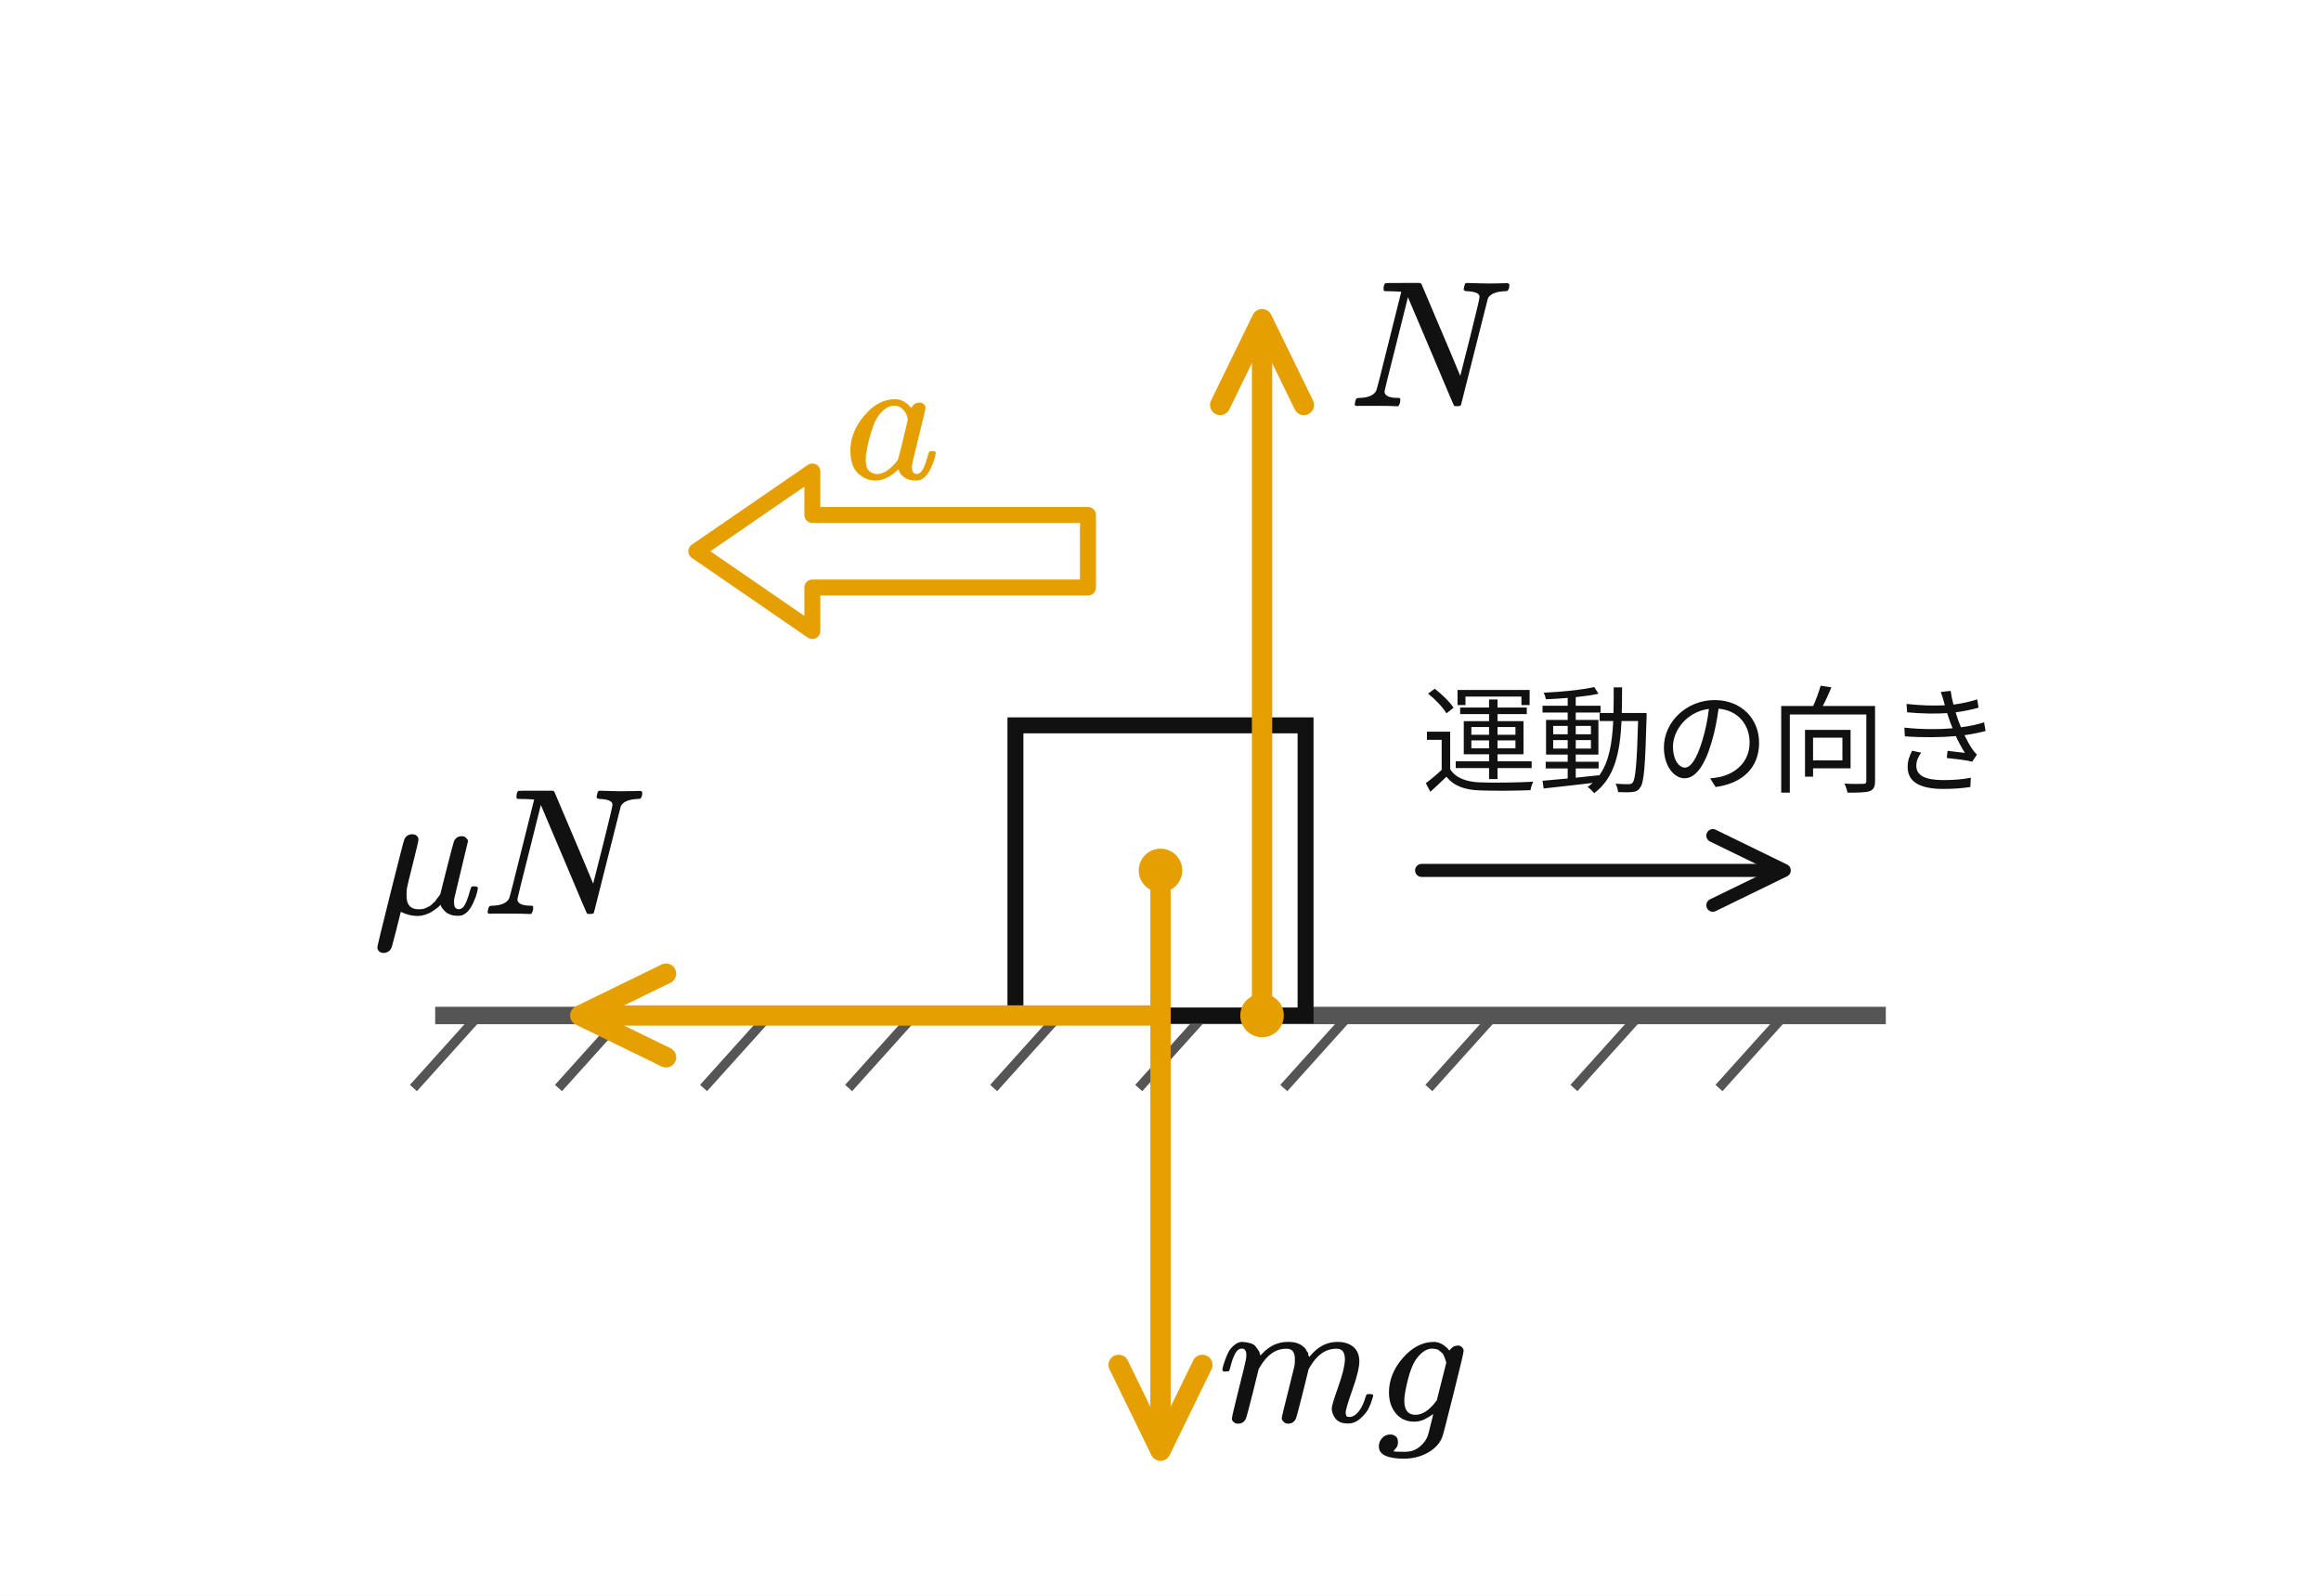
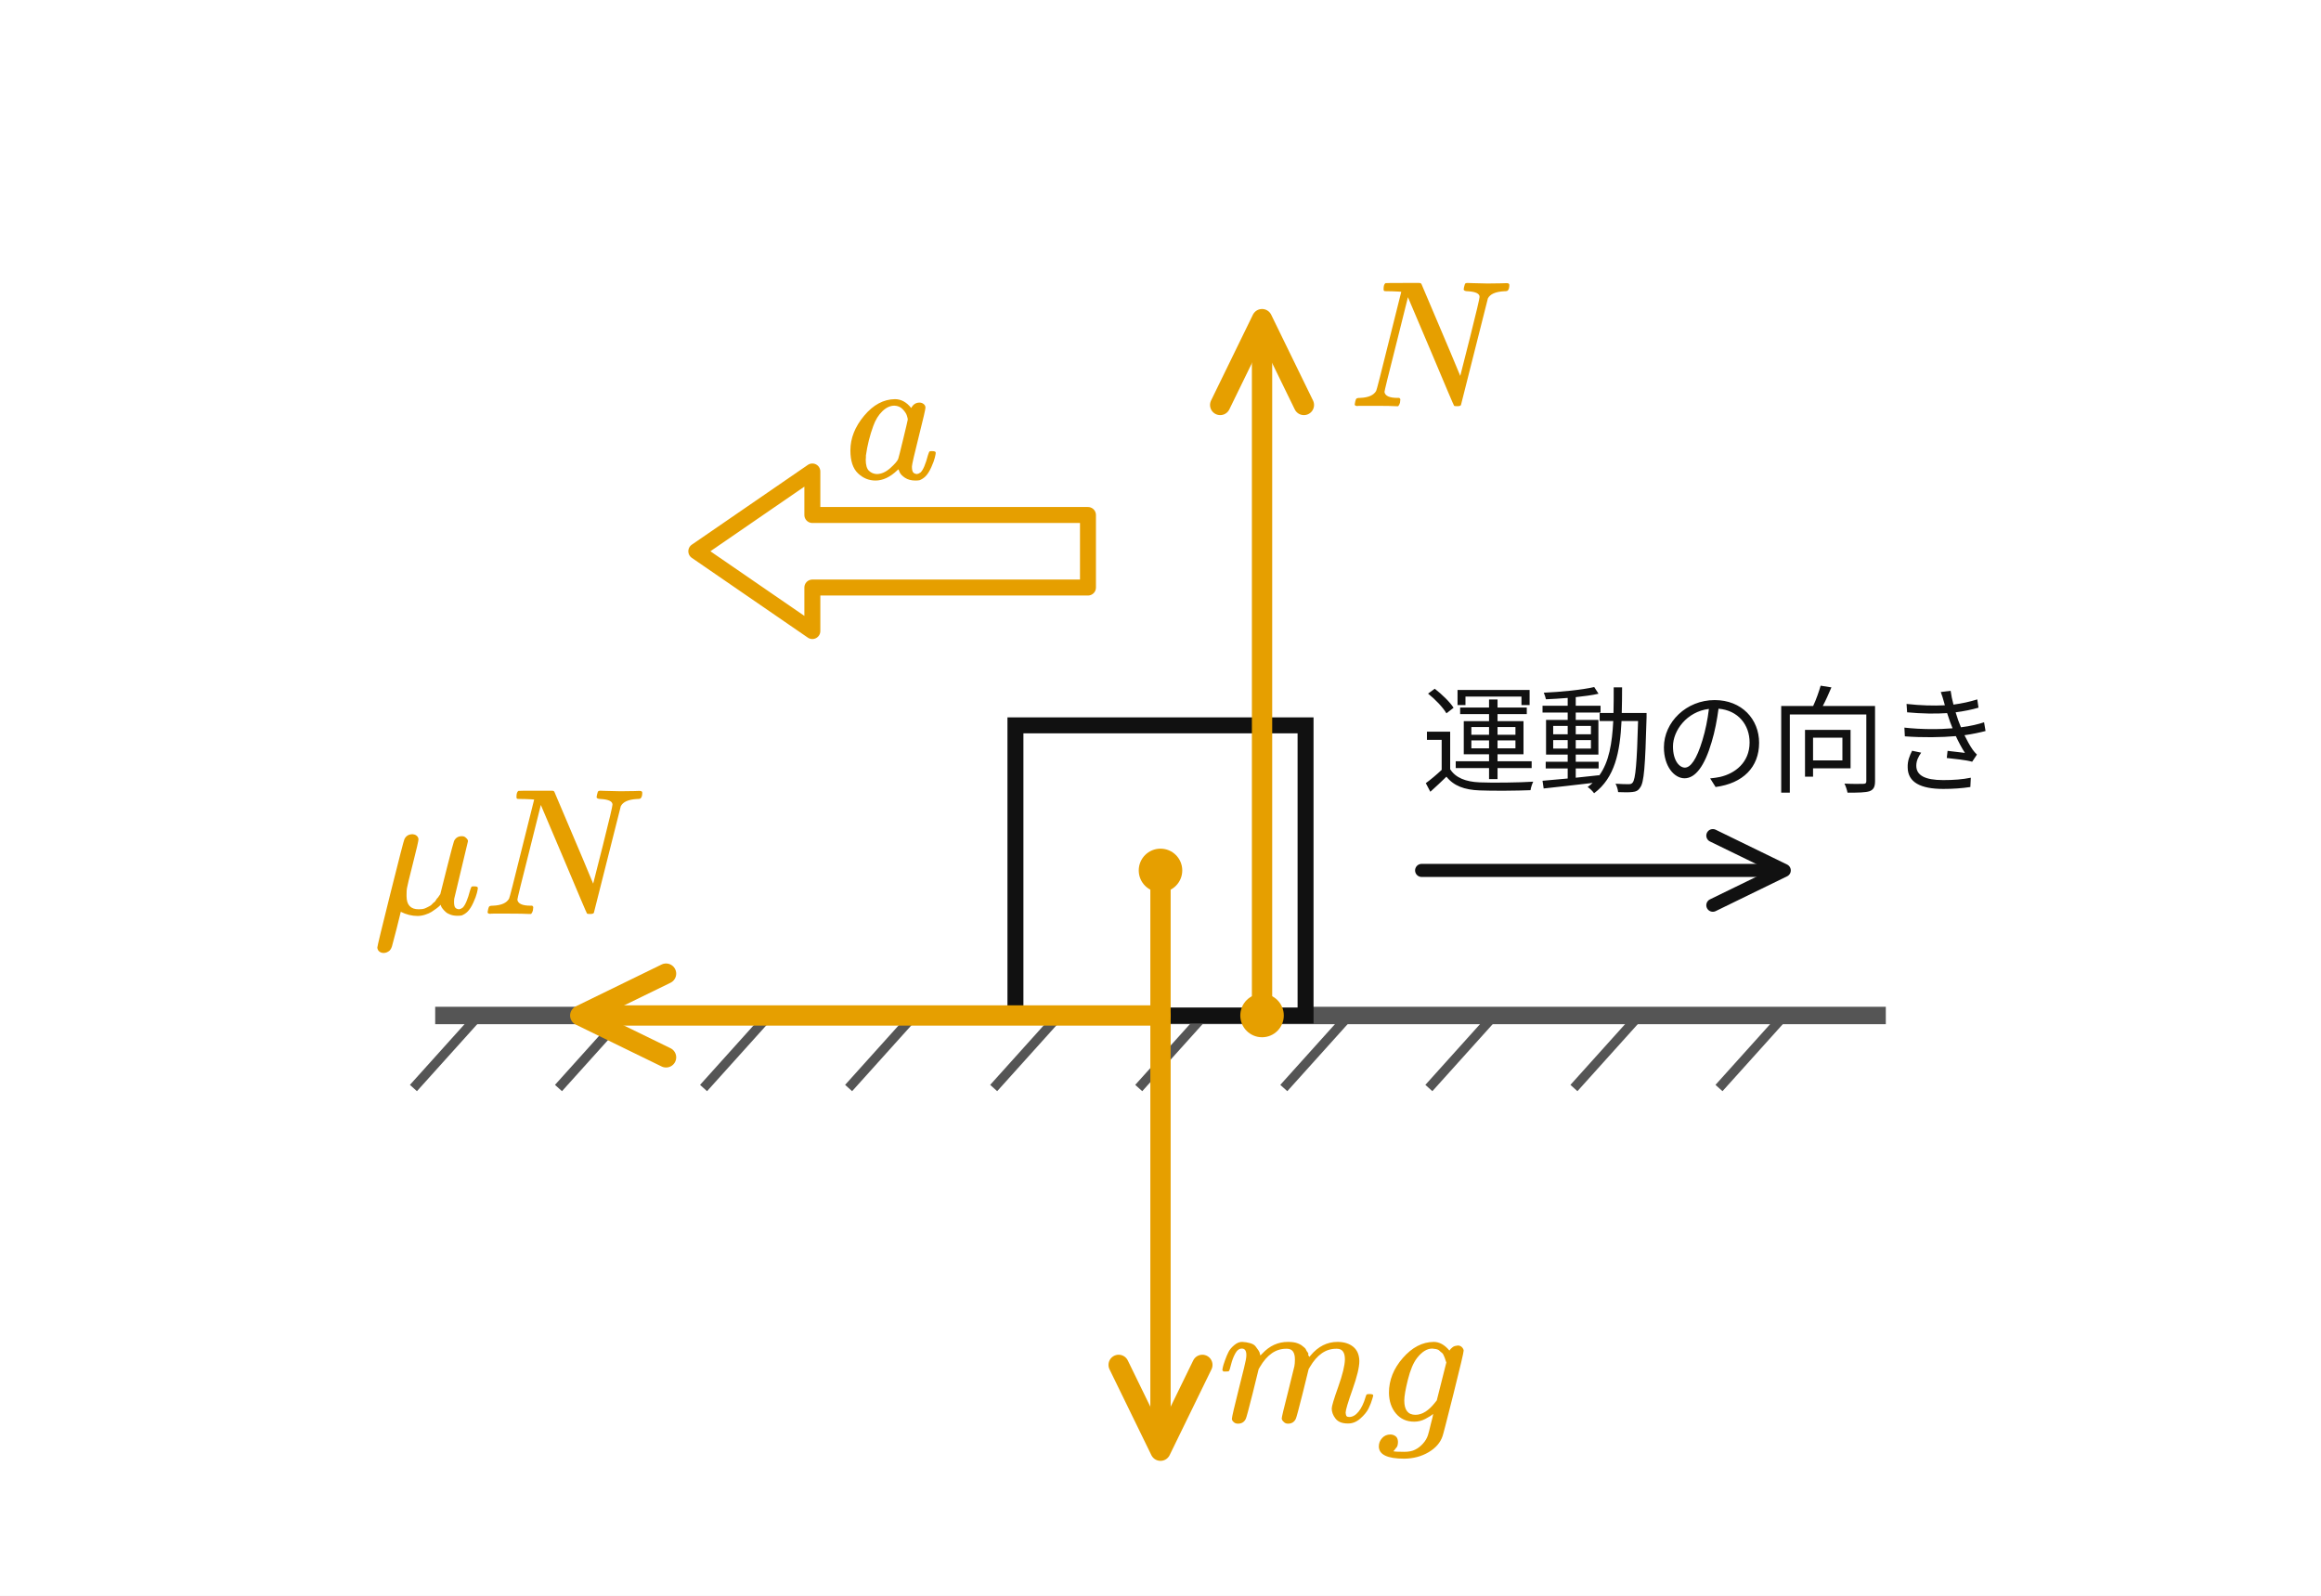
<svg xmlns="http://www.w3.org/2000/svg" viewBox="0 0 320 220" width="320" height="220">
  <rect width="320" height="220" fill="#fff" />
  <path d="M60,140 H260" stroke="#555555" stroke-width="2.4" />
  <g stroke="#555555" stroke-width="1.3">
    <path d="M66,140 l-9,10" />
    <path d="M86,140 l-9,10" />
    <path d="M106,140 l-9,10" />
    <path d="M126,140 l-9,10" />
    <path d="M146,140 l-9,10" />
    <path d="M166,140 l-9,10" />
    <path d="M186,140 l-9,10" />
    <path d="M206,140 l-9,10" />
    <path d="M226,140 l-9,10" />
    <path d="M246,140 l-9,10" />
  </g>
  <rect x="140" y="100" width="40" height="40" fill="#fff" stroke="#111111" stroke-width="2.2" />
  <path d="M160,120 L160,199.5" stroke="#E69F00" stroke-width="2.8" fill="none" stroke-linecap="round" />
  <path d="M165.77,188.17 L160,200 L154.23,188.17" stroke="#E69F00" stroke-width="2.8" fill="none" stroke-linecap="round" stroke-linejoin="round" />
  <circle cx="160" cy="120" r="3" fill="#E69F00" />
  <path d="M174,140 L174,44.5" stroke="#E69F00" stroke-width="2.8" fill="none" stroke-linecap="round" />
  <path d="M168.23,55.83 L174,44 L179.77,55.83" stroke="#E69F00" stroke-width="2.8" fill="none" stroke-linecap="round" stroke-linejoin="round" />
  <circle cx="174" cy="140" r="3" fill="#E69F00" />
  <path d="M160,140 L80.5,140" stroke="#E69F00" stroke-width="2.8" fill="none" stroke-linecap="round" />
  <path d="M91.83,145.77 L80,140 L91.83,134.23" stroke="#E69F00" stroke-width="2.8" fill="none" stroke-linecap="round" stroke-linejoin="round" />
-   <svg x="186" y="39.01" width="22.1" height="16.99" viewBox="0 -683 888 683" overflow="visible" style="color:#111111" fill="#111111">
+   <svg x="186" y="39.01" width="22.1" height="16.99" viewBox="0 -683 888 683" overflow="visible" style="color:#E69F00" fill="#E69F00">
    <g stroke="currentColor" fill="currentColor" stroke-width="0" transform="scale(1,-1)">
      <g data-mml-node="math">
        <g data-mml-node="mi">
          <path data-c="1D441" d="M234 637Q231 637 226 637Q201 637 196 638T191 649Q191 676 202 682Q204 683 299 683Q376 683 387 683T401 677Q612 181 616 168L670 381Q723 592 723 606Q723 633 659 637Q635 637 635 648Q635 650 637 660Q641 676 643 679T653 683Q656 683 684 682T767 680Q817 680 843 681T873 682Q888 682 888 672Q888 650 880 642Q878 637 858 637Q787 633 769 597L620 7Q618 0 599 0Q585 0 582 2Q579 5 453 305L326 604L261 344Q196 88 196 79Q201 46 268 46H278Q284 41 284 38T282 19Q278 6 272 0H259Q228 2 151 2Q123 2 100 2T63 2T46 1Q31 1 31 10Q31 14 34 26T39 40Q41 46 62 46Q130 49 150 85Q154 91 221 362L289 634Q287 635 234 637Z" />
        </g>
      </g>
    </g>
  </svg>
-   <svg x="168" y="185" width="33.73" height="16.1" viewBox="0 -442 1355 647" overflow="visible" style="color:#111111" fill="#111111">
+   <svg x="168" y="185" width="33.73" height="16.1" viewBox="0 -442 1355 647" overflow="visible" style="color:#E69F00" fill="#E69F00">
    <g stroke="currentColor" fill="currentColor" stroke-width="0" transform="scale(1,-1)">
      <g data-mml-node="math">
        <g data-mml-node="mi">
          <path data-c="1D45A" d="M21 287Q22 293 24 303T36 341T56 388T88 425T132 442T175 435T205 417T221 395T229 376L231 369Q231 367 232 367L243 378Q303 442 384 442Q401 442 415 440T441 433T460 423T475 411T485 398T493 385T497 373T500 364T502 357L510 367Q573 442 659 442Q713 442 746 415T780 336Q780 285 742 178T704 50Q705 36 709 31T724 26Q752 26 776 56T815 138Q818 149 821 151T837 153Q857 153 857 145Q857 144 853 130Q845 101 831 73T785 17T716 -10Q669 -10 648 17T627 73Q627 92 663 193T700 345Q700 404 656 404H651Q565 404 506 303L499 291L466 157Q433 26 428 16Q415 -11 385 -11Q372 -11 364 -4T353 8T350 18Q350 29 384 161L420 307Q423 322 423 345Q423 404 379 404H374Q288 404 229 303L222 291L189 157Q156 26 151 16Q138 -11 108 -11Q95 -11 87 -5T76 7T74 17Q74 30 112 181Q151 335 151 342Q154 357 154 369Q154 405 129 405Q107 405 92 377T69 316T57 280Q55 278 41 278H27Q21 284 21 287Z" />
        </g>
        <g data-mml-node="mi" transform="translate(878,0)">
          <path data-c="1D454" d="M311 43Q296 30 267 15T206 0Q143 0 105 45T66 160Q66 265 143 353T314 442Q361 442 401 394L404 398Q406 401 409 404T418 412T431 419T447 422Q461 422 470 413T480 394Q480 379 423 152T363 -80Q345 -134 286 -169T151 -205Q10 -205 10 -137Q10 -111 28 -91T74 -71Q89 -71 102 -80T116 -111Q116 -121 114 -130T107 -144T99 -154T92 -162L90 -164H91Q101 -167 151 -167Q189 -167 211 -155Q234 -144 254 -122T282 -75Q288 -56 298 -13Q311 35 311 43ZM384 328L380 339Q377 350 375 354T369 368T359 382T346 393T328 402T306 405Q262 405 221 352Q191 313 171 233T151 117Q151 38 213 38Q269 38 323 108L331 118L384 328Z" />
        </g>
      </g>
    </g>
  </svg>
-   <svg x="51.45" y="109.01" width="37.1" height="22.37" viewBox="0 -683 1491 899" overflow="visible" style="color:#111111" fill="#111111">
+   <svg x="51.45" y="109.01" width="37.1" height="22.37" viewBox="0 -683 1491 899" overflow="visible" style="color:#E69F00" fill="#E69F00">
    <g stroke="currentColor" fill="currentColor" stroke-width="0" transform="scale(1,-1)">
      <g data-mml-node="math">
        <g data-mml-node="mi">
          <path data-c="1D707" d="M58 -216Q44 -216 34 -208T23 -186Q23 -176 96 116T173 414Q186 442 219 442Q231 441 239 435T249 423T251 413Q251 401 220 279T187 142Q185 131 185 107V99Q185 26 252 26Q261 26 270 27T287 31T302 38T315 45T327 55T338 65T348 77T356 88T365 100L372 110L408 253Q444 395 448 404Q461 431 491 431Q504 431 512 424T523 412T525 402L449 84Q448 79 448 68Q448 43 455 35T476 26Q485 27 496 35Q517 55 537 131Q543 151 547 152Q549 153 557 153H561Q580 153 580 144Q580 138 575 117T555 63T523 13Q510 0 491 -8Q483 -10 467 -10Q446 -10 429 -4T402 11T385 29T376 44T374 51L368 45Q362 39 350 30T324 12T288 -4T246 -11Q199 -11 153 12L129 -85Q108 -167 104 -180T92 -202Q76 -216 58 -216Z" />
        </g>
        <g data-mml-node="mi" transform="translate(603,0)">
          <path data-c="1D441" d="M234 637Q231 637 226 637Q201 637 196 638T191 649Q191 676 202 682Q204 683 299 683Q376 683 387 683T401 677Q612 181 616 168L670 381Q723 592 723 606Q723 633 659 637Q635 637 635 648Q635 650 637 660Q641 676 643 679T653 683Q656 683 684 682T767 680Q817 680 843 681T873 682Q888 682 888 672Q888 650 880 642Q878 637 858 637Q787 633 769 597L620 7Q618 0 599 0Q585 0 582 2Q579 5 453 305L326 604L261 344Q196 88 196 79Q201 46 268 46H278Q284 41 284 38T282 19Q278 6 272 0H259Q228 2 151 2Q123 2 100 2T63 2T46 1Q31 1 31 10Q31 14 34 26T39 40Q41 46 62 46Q130 49 150 85Q154 91 221 362L289 634Q287 635 234 637Z" />
        </g>
      </g>
    </g>
  </svg>
  <path d="M196,120 L245.5,120" stroke="#111111" stroke-width="1.8" fill="none" stroke-linecap="round" />
  <path d="M236.15,115.2 L246,120 L236.15,124.8" stroke="#111111" stroke-width="1.8" fill="none" stroke-linecap="round" stroke-linejoin="round" />
  <text x="196" y="108" font-size="16" fill="#111111" text-anchor="start" font-family="'Hiragino Sans','Noto Sans JP','IPAGothic',sans-serif">運動の向き</text>
  <path d="M150,71 L112,71 L112,65 L96,76 L112,87 L112,81 L150,81 Z" fill="#fff" stroke="#E69F00" stroke-width="2.2" stroke-linejoin="round" />
  <svg x="116.42" y="55.03" width="13.17" height="11.22" viewBox="0 -441 529 451" overflow="visible" style="color:#E69F00" fill="#E69F00">
    <g stroke="currentColor" fill="currentColor" stroke-width="0" transform="scale(1,-1)">
      <g data-mml-node="math">
        <g data-mml-node="mi">
          <path data-c="1D44E" d="M33 157Q33 258 109 349T280 441Q331 441 370 392Q386 422 416 422Q429 422 439 414T449 394Q449 381 412 234T374 68Q374 43 381 35T402 26Q411 27 422 35Q443 55 463 131Q469 151 473 152Q475 153 483 153H487Q506 153 506 144Q506 138 501 117T481 63T449 13Q436 0 417 -8Q409 -10 393 -10Q359 -10 336 5T306 36L300 51Q299 52 296 50Q294 48 292 46Q233 -10 172 -10Q117 -10 75 30T33 157ZM351 328Q351 334 346 350T323 385T277 405Q242 405 210 374T160 293Q131 214 119 129Q119 126 119 118T118 106Q118 61 136 44T179 26Q217 26 254 59T298 110Q300 114 325 217T351 328Z" />
        </g>
      </g>
    </g>
  </svg>
</svg>
